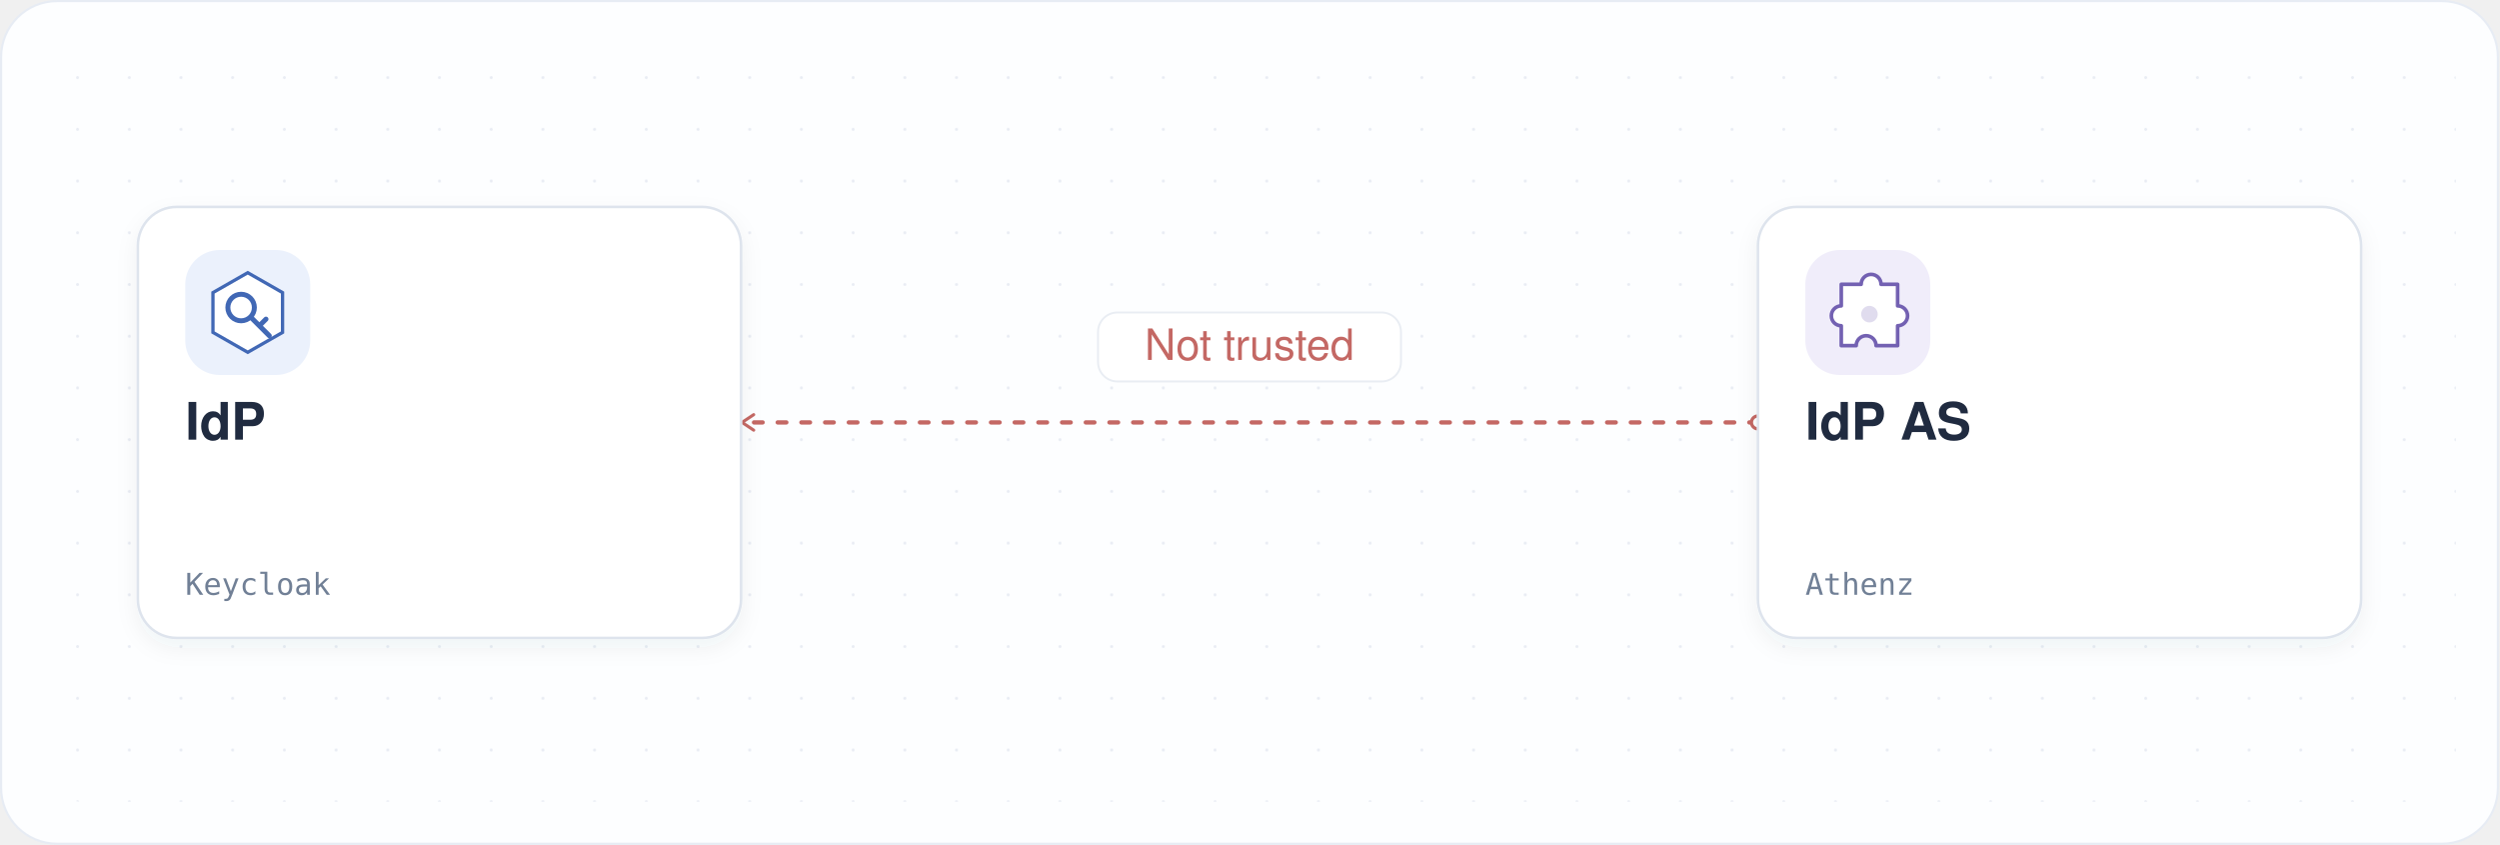
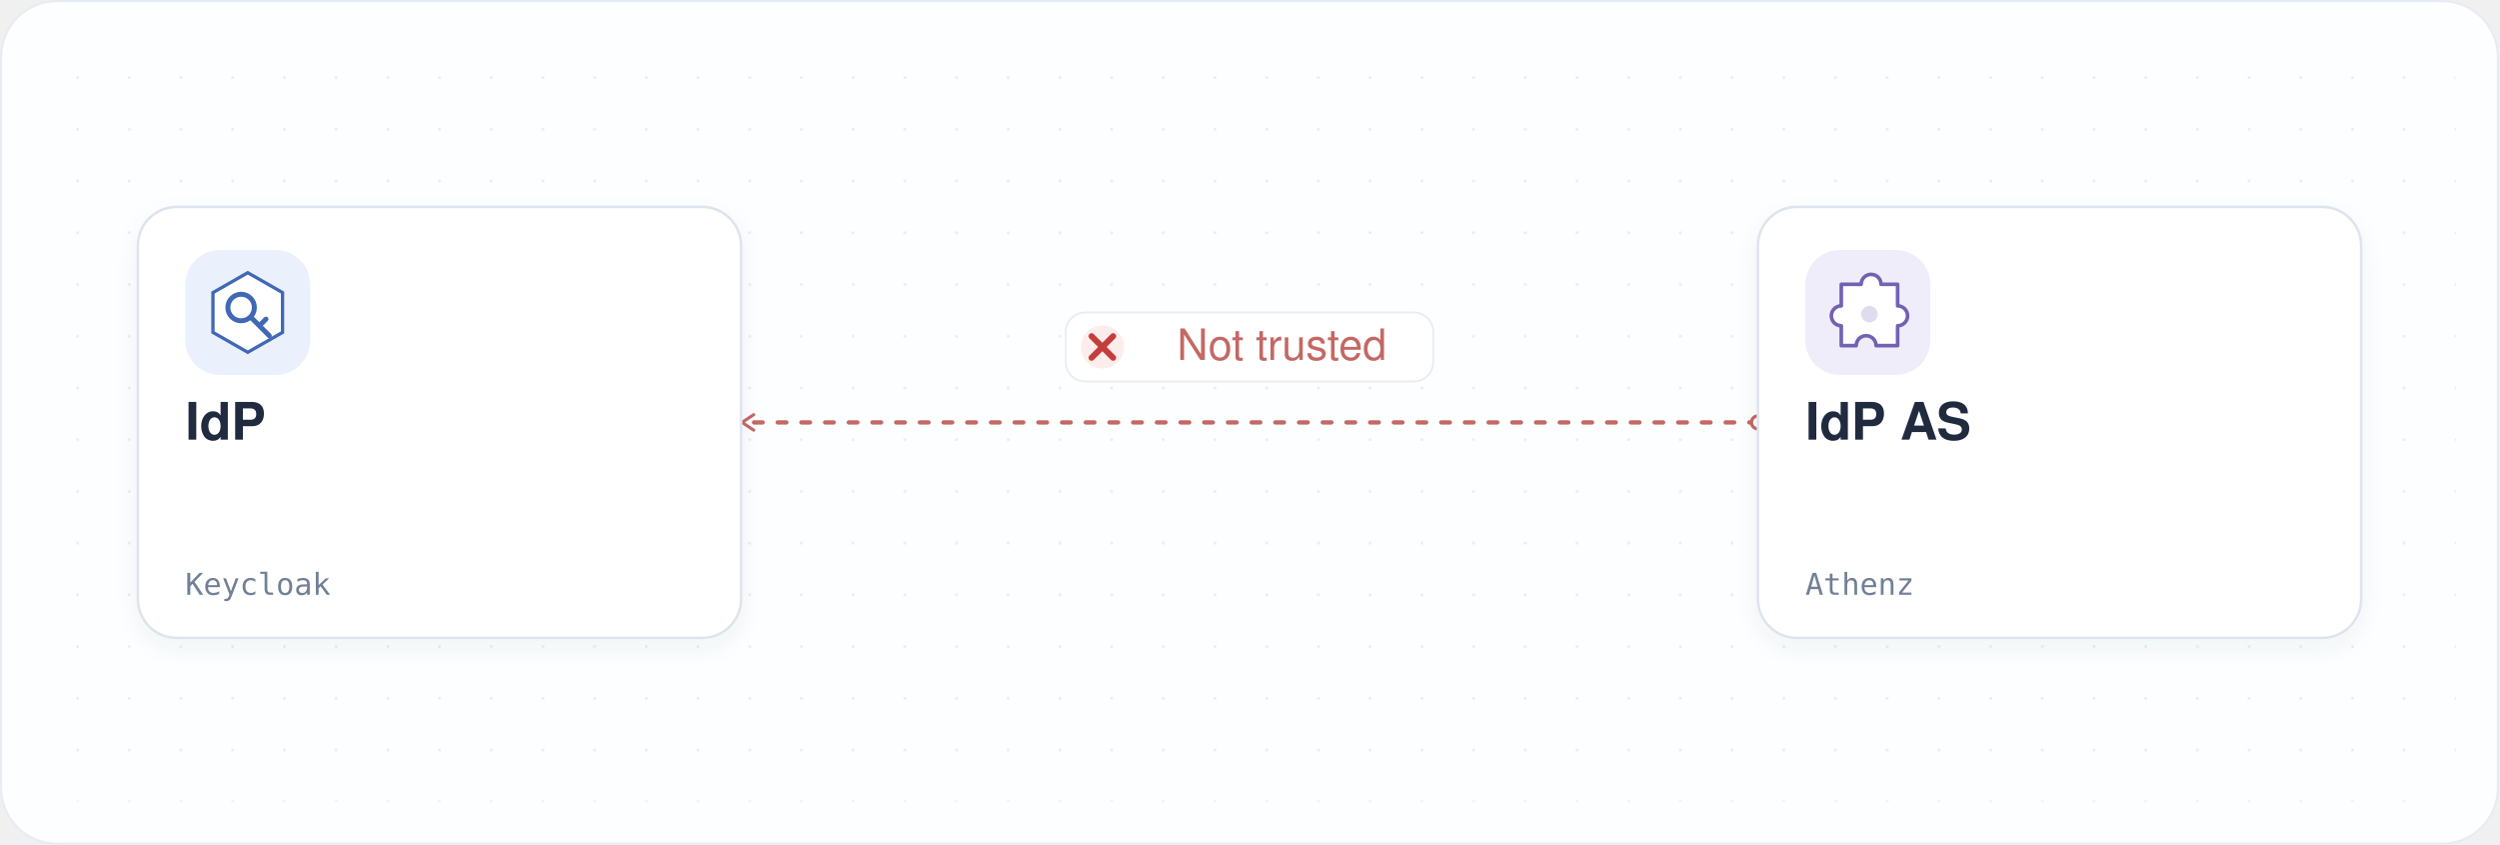
<svg xmlns="http://www.w3.org/2000/svg" width="1160" height="392" viewBox="0 0 1160 392" role="img" aria-labelledby="title desc">
  <defs>
    <marker id="arrow-blue" viewBox="0 0 10 10" refX="8.5" refY="5" markerWidth="9" markerHeight="9" markerUnits="userSpaceOnUse" orient="auto">
      <path d="m2 1 6 4-6 4" fill="none" stroke="#537AC7" stroke-width="1.6" stroke-linecap="round" stroke-linejoin="round" />
    </marker>
    <marker id="arrow-green" viewBox="0 0 10 10" refX="8.5" refY="5" markerWidth="9" markerHeight="9" markerUnits="userSpaceOnUse" orient="auto">
      <path d="m2 1 6 4-6 4" fill="none" stroke="#428B76" stroke-width="1.6" stroke-linecap="round" stroke-linejoin="round" />
    </marker>
    <marker id="arrow-red" viewBox="0 0 10 10" refX="8.5" refY="5" markerWidth="9" markerHeight="9" markerUnits="userSpaceOnUse" orient="auto">
      <path d="m2 1 6 4-6 4" fill="none" stroke="#C46864" stroke-width="1.6" stroke-linecap="round" stroke-linejoin="round" />
    </marker>
    <marker id="arrow-gray" viewBox="0 0 10 10" refX="8.5" refY="5" markerWidth="9" markerHeight="9" markerUnits="userSpaceOnUse" orient="auto">
      <path d="m2 1 6 4-6 4" fill="none" stroke="#8B96AA" stroke-width="1.6" stroke-linecap="round" stroke-linejoin="round" />
    </marker>
    <marker id="arrow-purple" viewBox="0 0 10 10" refX="8.5" refY="5" markerWidth="9" markerHeight="9" markerUnits="userSpaceOnUse" orient="auto">
      <path d="m2 1 6 4-6 4" fill="none" stroke="#8770B1" stroke-width="1.6" stroke-linecap="round" stroke-linejoin="round" />
    </marker>
    <g id="access-token-key" transform="rotate(42 22 22)">
      <path d="M19 15h6v12h5v5h-5v8h-6Z" fill="currentColor" />
      <circle cx="22" cy="10" r="9" fill="currentColor" />
      <circle cx="22" cy="9" r="3.2" fill="white" />
      <path d="M16 8a6 6 0 0 1 9-3M20.5 20v15" fill="none" stroke="white" stroke-opacity=".48" stroke-width="1.4" stroke-linecap="round" />
    </g>
    <filter id="card-shadow" x="-12%" y="-18%" width="124%" height="148%">
      <feDropShadow dx="0" dy="4" stdDeviation="5" flood-color="#253B68" flood-opacity=".055" />
    </filter>
    <pattern id="grid" width="24" height="24" patternUnits="userSpaceOnUse">
      <circle cx="12" cy="12" r=".7" fill="#C9D2E2" opacity=".38" />
    </pattern>
  </defs>
  <rect x=".5" y=".5" width="1159" height="391" rx="26" fill="#FDFEFF" stroke="#E7ECF4" />
  <rect x="20" y="20" width="1120" height="352" rx="18" fill="url(#grid)" />
  <g font-family="Avenir Next, Avenir, Segoe UI, Helvetica, Arial, sans-serif">
    <path d="M816 196 L344 196" fill="none" stroke="#C46864" stroke-width="2" stroke-linecap="round" stroke-linejoin="round" stroke-dasharray="4 7" marker-end="url(#arrow-red)" />
    <circle cx="816" cy="196" r="3" fill="white" stroke="#C46864" stroke-width="1.5" />
    <g data-component="idp">
      <rect x="64" y="96" width="280" height="200" rx="18" fill="white" stroke="#DEE4ED" stroke-width="1.2" filter="url(#card-shadow)" />
      <rect x="86" y="116" width="58" height="58" rx="16" fill="#EBF1FC" />
      <g transform="translate(95 125) scale(0.7692308)" color="#4168B5">
        <path d="M26 2 47 14v24L26 50 5 38V14Z" fill="white" stroke="currentColor" stroke-width="2" />
        <circle cx="22" cy="23" r="8" fill="none" stroke="currentColor" stroke-width="3" />
        <path d="m28 29 11 11m-6-6 4-4" fill="none" stroke="currentColor" stroke-width="3" stroke-linecap="round" />
      </g>
      <text x="86" y="204" fill="#202B40" font-size="24" font-weight="600" text-anchor="start">IdP</text>
      <text x="86" y="276" fill="#718096" font-size="14" font-weight="500" text-anchor="start" font-family="Menlo, Consolas, monospace">Keycloak</text>
    </g>
    <g data-component="idp-as">
      <rect x="816" y="96" width="280" height="200" rx="18" fill="white" stroke="#DEE4ED" stroke-width="1.2" filter="url(#card-shadow)" />
      <rect x="838" y="116" width="58" height="58" rx="16" fill="#F0EDFA" />
      <g transform="translate(847 125) scale(0.7692308)" color="#7361B2">
        <path d="M10 9h12a6 6 0 1 1 12 0h10v13a6 6 0 1 1 0 12v12H31a6 6 0 1 0-12 0h-9V34a6 6 0 1 1 0-12Z" fill="white" stroke="currentColor" stroke-width="2.2" stroke-linejoin="round" />
        <circle cx="27" cy="27" r="5" fill="currentColor" opacity=".22" />
      </g>
      <text x="838" y="204" fill="#202B40" font-size="24" font-weight="600" text-anchor="start">IdP AS</text>
      <text x="838" y="276" fill="#718096" font-size="14" font-weight="500" text-anchor="start" font-family="Menlo, Consolas, monospace">Athenz</text>
    </g>
-     <g>
-       <rect x="509.7" y="145" width="140.6" height="32" rx="9" fill="#FFFFFF" stroke="#E9EDF3" stroke-width=".9" />
-       <text x="580" y="167" fill="#C46864" font-size="20" font-weight="500" text-anchor="middle">Not trusted</text>
+     <g data-status="error">
+       <rect x="494.7" y="145" width="170.6" height="32" rx="9" fill="#FFFFFF" stroke="#E9EDF3" stroke-width=".9" />
+       <g data-error-mark="true" aria-hidden="true" transform="translate(511.7 161)">
+         <circle r="10" fill="#FCEDEC" />
+         <path d="M-5 -5L5 5M5 -5L-5 5" fill="none" stroke="#C43D3D" stroke-width="2.8" stroke-linecap="round" />
+       </g>
+       <text x="595" y="167" fill="#C46864" font-size="20" font-weight="500" text-anchor="middle">Not trusted</text>
    </g>
  </g>
</svg>
